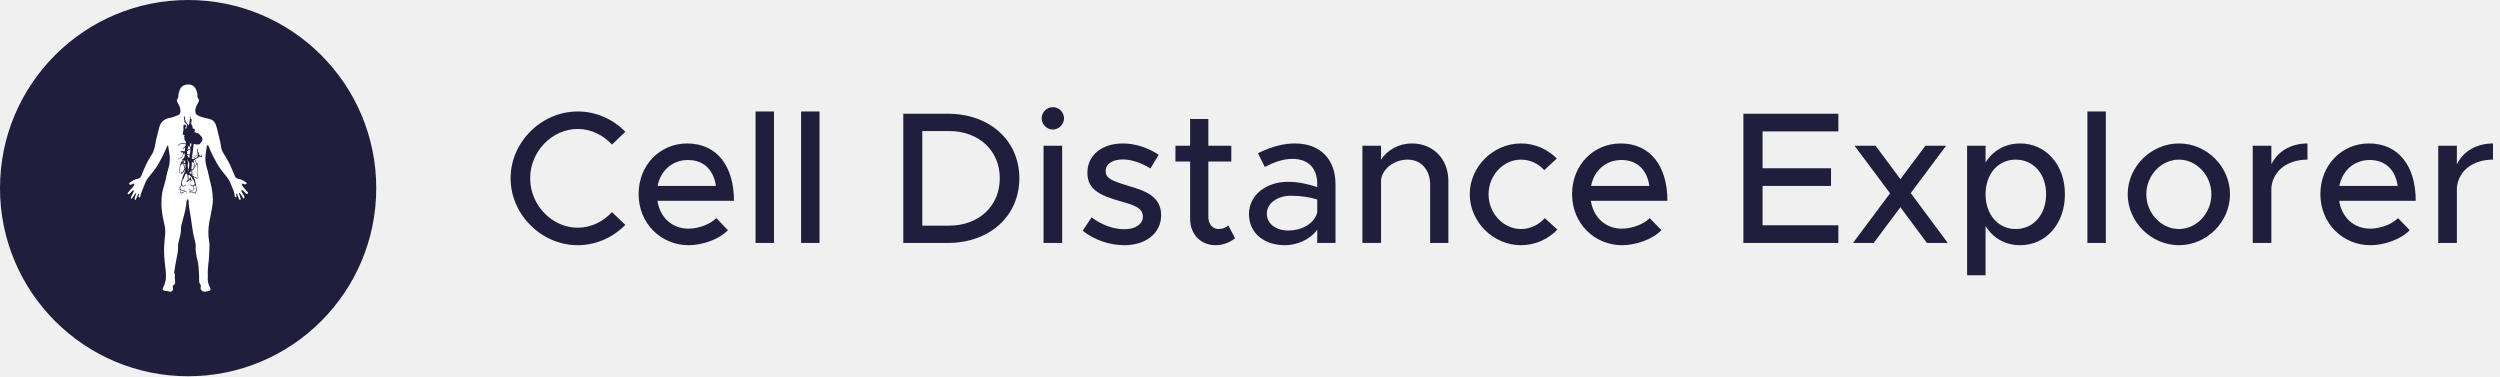
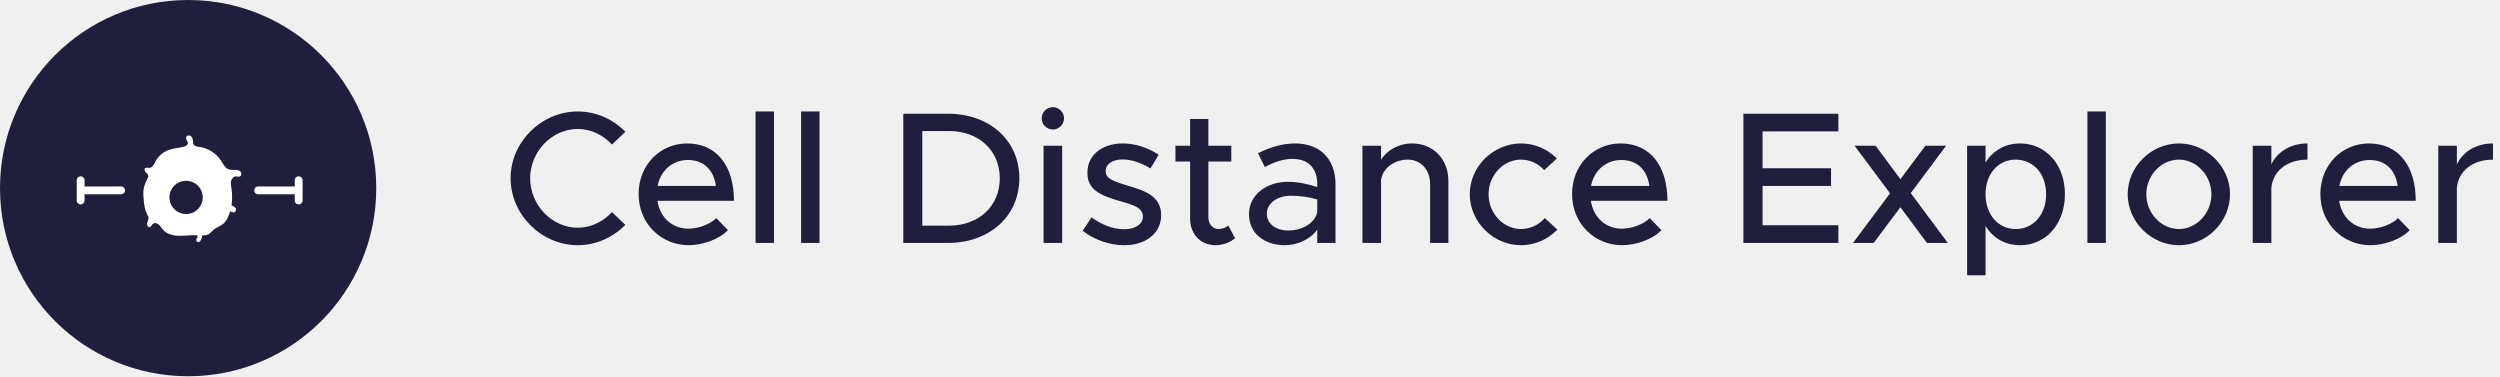
<svg xmlns="http://www.w3.org/2000/svg" width="319" height="48" viewBox="0 0 319 48" fill="none">
  <g clip-path="url(#clip0_584_15168)">
    <path d="M24.005 48.01C37.263 48.01 48.01 37.263 48.01 24.005C48.01 10.747 37.263 0 24.005 0C10.747 0 0 10.747 0 24.005C0 37.263 10.747 48.01 24.005 48.01Z" fill="#201E3D" />
-     <path d="M24.244 18.523C24.244 18.632 24.313 18.711 24.353 18.831C24.363 18.721 24.392 18.652 24.402 18.572C24.412 18.483 24.402 18.384 24.422 18.294C24.363 18.294 24.303 18.334 24.234 18.304C24.214 18.304 24.194 18.324 24.204 18.334C24.283 18.384 24.214 18.453 24.234 18.513L24.244 18.523Z" fill="white" />
-     <path d="M25.336 19.734C25.356 19.685 25.306 19.685 25.276 19.665C25.276 19.704 25.257 19.744 25.296 19.764C25.316 19.764 25.326 19.754 25.336 19.734Z" fill="white" />
-     <path d="M24.144 20.142C24.144 20.142 24.144 20.072 24.174 20.042C24.194 20.022 24.174 20.002 24.184 19.983C24.184 19.953 24.174 19.923 24.204 19.893C24.204 19.824 24.184 19.804 24.114 19.814C24.095 19.814 24.055 19.814 24.045 19.814C23.995 19.724 23.926 19.764 23.866 19.794C23.926 19.893 24.015 19.963 24.055 20.072C24.065 20.102 24.085 20.161 24.134 20.151L24.144 20.142Z" fill="white" />
-     <path d="M24.293 15.742C24.293 15.662 24.313 15.593 24.323 15.513C24.313 15.523 24.303 15.543 24.293 15.553C24.253 15.662 24.253 15.762 24.263 15.871C24.283 15.831 24.283 15.782 24.283 15.732L24.293 15.742Z" fill="white" />
-     <path d="M24.234 19.625C24.264 19.436 24.283 19.258 24.313 19.069L24.293 19.049C24.224 19.069 24.154 19.089 24.085 19.119C24.075 19.128 24.055 19.139 24.035 19.139C24.035 19.139 24.025 19.139 24.015 19.139C24.015 19.139 24.015 19.148 24.015 19.158C24.055 19.208 24.015 19.228 23.985 19.248C23.956 19.268 23.926 19.277 23.896 19.268C23.856 19.377 23.896 19.496 23.866 19.615C23.906 19.695 23.985 19.695 24.065 19.724C24.154 19.754 24.224 19.724 24.244 19.625H24.234Z" fill="white" />
-     <path d="M24.263 18.89C24.263 18.89 24.224 18.84 24.224 18.811C24.204 18.721 24.154 18.652 24.104 18.572C23.995 18.741 23.965 18.92 23.936 19.099C24.065 19.049 24.214 19.029 24.333 18.95C24.293 18.95 24.263 18.94 24.263 18.89Z" fill="white" />
-     <path d="M24.293 17.252C24.293 17.252 24.273 17.252 24.263 17.252C24.263 17.252 24.253 17.261 24.243 17.271C24.243 17.271 24.253 17.261 24.263 17.252C24.273 17.252 24.283 17.252 24.293 17.252Z" fill="white" />
-     <path d="M23.528 20.439H23.449C23.449 20.439 23.36 20.509 23.35 20.569C23.35 20.569 23.35 20.578 23.35 20.588C23.429 20.569 23.459 20.499 23.518 20.449L23.528 20.439Z" fill="white" />
-     <path d="M23.34 20.718C23.34 20.718 23.31 20.688 23.29 20.688C23.31 20.688 23.33 20.688 23.34 20.718Z" fill="white" />
-     <path d="M25.634 19.913C25.634 19.913 25.535 19.883 25.495 19.873C25.535 19.913 25.575 19.973 25.634 19.913Z" fill="white" />
-     <path d="M23.658 20.727C23.658 20.727 23.608 20.718 23.588 20.707C23.568 20.707 23.558 20.688 23.539 20.678C23.578 20.658 23.628 20.678 23.648 20.638C23.608 20.578 23.648 20.519 23.628 20.459C23.588 20.459 23.558 20.479 23.539 20.509C23.479 20.588 23.459 20.698 23.4 20.787C23.38 20.817 23.4 20.827 23.429 20.827C23.489 20.827 23.549 20.807 23.598 20.787C23.618 20.787 23.668 20.787 23.658 20.737V20.727Z" fill="white" />
-     <path d="M23.707 21.562C23.707 21.562 23.727 21.532 23.737 21.532C23.737 21.532 23.717 21.532 23.707 21.562Z" fill="white" />
-     <path d="M23.548 22.277C23.548 22.277 23.548 22.287 23.548 22.297C23.548 22.297 23.548 22.287 23.548 22.277C23.548 22.267 23.558 22.247 23.568 22.237C23.568 22.237 23.568 22.227 23.568 22.217V22.237C23.568 22.237 23.548 22.267 23.548 22.277Z" fill="white" />
-     <path d="M23.677 21.244C23.677 21.145 23.648 21.045 23.657 20.946C23.657 20.916 23.638 20.906 23.618 20.906C23.568 20.906 23.518 20.906 23.469 20.906C23.509 20.976 23.528 21.055 23.538 21.135C23.548 21.214 23.568 21.303 23.628 21.373C23.667 21.413 23.687 21.413 23.697 21.353C23.657 21.314 23.677 21.274 23.677 21.234V21.244Z" fill="white" />
-     <path d="M24.055 18.106C24.055 18.106 24.045 18.086 24.035 18.076C24.035 18.076 24.035 18.076 24.035 18.066C24.035 18.066 24.035 18.066 24.035 18.076C24.035 18.076 24.045 18.096 24.055 18.106Z" fill="white" />
-     <path d="M24.769 20.38C24.769 20.38 24.71 20.38 24.71 20.419C24.72 20.439 24.73 20.469 24.73 20.489C24.75 20.529 24.73 20.578 24.73 20.618C24.65 20.698 24.68 20.747 24.769 20.787C24.789 20.787 24.799 20.817 24.819 20.837C24.889 20.906 24.869 20.986 24.849 21.065C24.829 21.154 24.789 21.234 24.75 21.313C24.75 21.343 24.74 21.373 24.73 21.403C24.73 21.403 24.74 21.403 24.75 21.413C24.839 21.264 24.928 21.125 25.018 20.976C25.038 20.946 25.077 20.916 25.067 20.866C25.008 20.737 24.918 20.628 24.869 20.489C24.849 20.43 24.819 20.4 24.759 20.37L24.769 20.38Z" fill="white" />
-     <path d="M24.77 20.837C24.67 20.787 24.561 20.737 24.482 20.648C24.462 20.668 24.462 20.688 24.471 20.718C24.501 20.966 24.462 21.214 24.422 21.452C24.422 21.472 24.422 21.492 24.422 21.502C24.422 21.552 24.442 21.611 24.482 21.631C24.531 21.651 24.581 21.611 24.62 21.572C24.64 21.552 24.65 21.532 24.66 21.502C24.67 21.433 24.7 21.373 24.71 21.303C24.71 21.204 24.779 21.125 24.809 21.035C24.829 20.956 24.829 20.886 24.77 20.827V20.837Z" fill="white" />
-     <path d="M24.502 21.691C24.502 21.86 24.502 22.029 24.492 22.198C24.492 22.227 24.482 22.267 24.532 22.287C24.561 22.128 24.591 21.969 24.611 21.81C24.624 21.717 24.588 21.678 24.502 21.691Z" fill="white" />
-     <path d="M23.965 20.41C23.965 20.41 23.965 20.38 23.965 20.36C23.886 20.39 23.875 20.45 23.915 20.519C23.955 20.499 23.975 20.479 23.965 20.43C23.945 20.43 23.945 20.41 23.965 20.4V20.41Z" fill="white" />
-     <path d="M31.662 24.601C31.662 24.601 31.622 24.531 31.593 24.502C31.424 24.303 31.255 24.114 31.086 23.916C30.987 23.806 30.898 23.697 30.858 23.558C30.838 23.469 30.828 23.379 30.977 23.439C31.056 23.479 31.146 23.498 31.235 23.518C31.325 23.538 31.414 23.518 31.464 23.439C31.513 23.349 31.434 23.29 31.364 23.25C31.066 23.032 30.748 22.883 30.381 22.813C30.222 22.783 30.103 22.694 30.014 22.545C29.865 22.267 29.755 21.969 29.636 21.681C29.338 20.926 28.941 20.221 28.504 19.536C28.385 19.347 28.285 19.148 28.246 18.92C28.156 18.413 28.077 17.907 27.938 17.42C27.799 16.924 27.719 16.407 27.541 15.92C27.401 15.543 27.163 15.285 26.776 15.195C26.567 15.146 26.359 15.096 26.15 15.046C25.842 14.967 25.534 14.898 25.256 14.729C25.137 14.659 25.008 14.59 24.968 14.451C24.829 13.984 25.008 13.577 25.236 13.189C25.375 12.961 25.455 12.713 25.306 12.573C25.207 12.474 25.187 12.375 25.197 12.256C25.216 11.928 25.107 11.64 24.968 11.342C24.69 10.736 23.975 10.686 23.498 10.875C22.992 11.074 22.892 11.56 22.773 12.027C22.724 12.206 22.803 12.415 22.674 12.573C22.545 12.722 22.535 12.871 22.624 13.02C22.843 13.398 23.051 13.765 23.022 14.232C23.012 14.46 22.922 14.61 22.724 14.689C22.376 14.838 22.029 14.977 21.661 15.046C20.976 15.166 20.519 15.523 20.33 16.228C20.141 16.973 19.923 17.718 19.794 18.483C19.714 18.989 19.575 19.456 19.267 19.883C19.069 20.161 18.92 20.469 18.761 20.767C18.483 21.294 18.264 21.86 18.036 22.416C17.956 22.614 17.817 22.763 17.609 22.803C17.231 22.873 16.914 23.051 16.616 23.26C16.536 23.31 16.447 23.359 16.497 23.479C16.556 23.588 16.655 23.588 16.755 23.558C16.844 23.528 16.914 23.469 17.003 23.439C17.112 23.389 17.152 23.439 17.122 23.548C17.063 23.737 16.963 23.896 16.814 24.025C16.645 24.184 16.497 24.362 16.357 24.551C16.318 24.611 16.238 24.69 16.308 24.76C16.387 24.839 16.467 24.76 16.526 24.71C16.645 24.611 16.745 24.502 16.854 24.392C16.904 24.343 16.963 24.243 17.053 24.313C17.122 24.362 17.053 24.442 17.033 24.511C16.924 24.73 16.814 24.948 16.705 25.167C16.665 25.236 16.675 25.296 16.745 25.336C16.814 25.385 16.844 25.316 16.864 25.276C16.983 25.117 17.102 24.938 17.212 24.779C17.251 24.73 17.261 24.631 17.341 24.67C17.42 24.71 17.36 24.79 17.341 24.839C17.331 24.879 17.301 24.919 17.291 24.968C17.241 25.107 17.192 25.236 17.182 25.385C17.182 25.435 17.182 25.485 17.231 25.505C17.281 25.524 17.321 25.475 17.341 25.435C17.4 25.316 17.45 25.177 17.509 25.058C17.569 24.938 17.569 24.79 17.728 24.7C17.788 24.839 17.708 24.928 17.678 25.038C17.659 25.117 17.698 25.177 17.758 25.197C17.827 25.216 17.867 25.167 17.887 25.107C17.907 25.038 17.927 24.968 17.937 24.899C18.056 24.422 18.294 23.995 18.453 23.528C18.572 23.18 18.761 22.873 18.989 22.585C19.446 22.009 19.933 21.462 20.28 20.807C20.648 20.122 21.006 19.426 21.303 18.711C21.323 18.662 21.323 18.552 21.413 18.572C21.482 18.592 21.472 18.672 21.482 18.741C21.522 19.119 21.611 19.486 21.651 19.863C21.691 20.221 21.671 20.569 21.621 20.916C21.562 21.303 21.413 21.671 21.323 22.058C21.194 22.654 21.075 23.26 20.886 23.846C20.727 24.333 20.648 24.839 20.618 25.346C20.588 25.812 20.588 26.279 20.638 26.746C20.698 27.322 20.797 27.898 20.936 28.464C21.055 28.931 21.125 29.398 21.075 29.865C21.035 30.212 21.015 30.56 20.986 30.898C20.906 31.732 20.926 32.576 21.015 33.41C21.085 34.086 21.204 34.761 21.174 35.446C21.154 35.923 20.986 36.35 20.787 36.767C20.718 36.916 20.747 36.976 20.857 37.035C20.946 37.085 21.055 37.115 21.154 37.125C21.303 37.135 21.452 37.154 21.601 37.204C21.869 37.294 22.088 37.095 22.078 36.817C22.078 36.747 22.058 36.678 22.038 36.598C22.029 36.539 22.018 36.479 22.088 36.439C22.366 36.27 22.396 36.022 22.326 35.734C22.306 35.655 22.326 35.575 22.306 35.496C22.257 35.317 22.386 35.138 22.297 34.979C22.227 34.86 22.227 34.731 22.247 34.612C22.317 34.145 22.386 33.678 22.485 33.212C22.614 32.586 22.753 31.96 22.724 31.315C22.724 31.116 22.773 30.927 22.823 30.729C22.942 30.292 23.071 29.855 23.091 29.388C23.091 29.159 23.091 28.931 23.151 28.703C23.359 27.858 23.637 27.034 23.757 26.17C23.786 25.961 23.757 25.743 23.856 25.544C23.876 25.495 23.876 25.435 23.945 25.425C24.025 25.425 24.025 25.495 24.045 25.544C24.064 25.584 24.064 25.624 24.064 25.663C24.064 26.319 24.233 26.945 24.323 27.59C24.412 28.176 24.501 28.772 24.581 29.358C24.64 29.765 24.73 30.172 24.829 30.57C24.919 30.907 25.008 31.235 24.968 31.583C24.938 31.861 24.998 32.129 25.028 32.407C25.097 32.963 25.316 33.48 25.336 34.046C25.356 34.602 25.435 35.158 25.405 35.724C25.405 35.913 25.425 36.102 25.534 36.251C25.634 36.39 25.654 36.509 25.604 36.668C25.544 36.886 25.763 37.184 25.981 37.204C26.23 37.224 26.468 37.184 26.696 37.115C26.865 37.065 26.915 36.886 26.826 36.737C26.617 36.38 26.518 35.992 26.498 35.585C26.498 35.476 26.538 35.367 26.527 35.248C26.488 34.711 26.518 34.175 26.587 33.649C26.696 32.864 26.706 32.079 26.726 31.295C26.736 30.878 26.617 30.47 26.597 30.053C26.557 29.269 26.647 28.504 26.826 27.749C26.945 27.243 27.014 26.716 27.104 26.2C27.203 25.673 27.153 25.157 27.104 24.631C27.064 24.233 26.984 23.856 26.895 23.479C26.796 23.081 26.696 22.684 26.617 22.277C26.518 21.76 26.319 21.274 26.239 20.747C26.13 20.042 26.289 19.347 26.398 18.652C26.398 18.602 26.428 18.523 26.508 18.523C26.567 18.523 26.587 18.592 26.607 18.632C26.766 19.039 26.945 19.446 27.143 19.834C27.481 20.499 27.819 21.164 28.285 21.76C28.712 22.306 29.219 22.803 29.457 23.488C29.616 23.955 29.894 24.382 29.934 24.889C29.934 25.008 29.964 25.197 30.113 25.167C30.222 25.147 30.172 24.968 30.143 24.859C30.133 24.809 30.103 24.75 30.163 24.72C30.252 24.69 30.252 24.779 30.272 24.819C30.351 24.998 30.421 25.187 30.49 25.366C30.52 25.435 30.54 25.534 30.649 25.495C30.748 25.455 30.719 25.366 30.689 25.286C30.629 25.107 30.599 24.919 30.52 24.74C30.51 24.71 30.49 24.64 30.54 24.621C30.59 24.601 30.619 24.65 30.649 24.69C30.748 24.849 30.848 25.018 30.957 25.167C31.007 25.236 31.047 25.375 31.146 25.316C31.225 25.276 31.186 25.147 31.166 25.058C31.166 25.028 31.146 24.998 31.126 24.968C31.027 24.799 30.927 24.631 30.838 24.462C30.808 24.412 30.748 24.352 30.828 24.283C30.898 24.233 30.957 24.283 31.007 24.313C31.106 24.402 31.195 24.502 31.285 24.591C31.334 24.64 31.384 24.68 31.434 24.72C31.483 24.76 31.533 24.79 31.593 24.74C31.642 24.69 31.632 24.631 31.613 24.571L31.662 24.601ZM25.604 18.274C25.604 18.274 25.574 18.274 25.574 18.294C25.395 18.513 25.167 18.433 24.938 18.403C24.889 18.403 24.829 18.384 24.779 18.374C24.73 18.364 24.72 18.374 24.71 18.423C24.66 18.94 24.581 19.456 24.511 19.973C24.581 19.992 24.65 20.012 24.71 20.052C24.77 20.082 24.809 20.052 24.849 20.022C24.899 19.992 24.899 19.943 24.879 19.913C24.849 19.853 24.879 19.824 24.919 19.794C24.948 19.764 24.998 19.764 25.038 19.794C25.127 19.834 25.187 19.913 25.246 19.983C25.266 19.923 25.246 19.873 25.227 19.834C25.187 19.754 25.177 19.685 25.207 19.605C25.236 19.516 25.167 19.436 25.147 19.347C25.117 19.248 25.147 19.148 25.137 19.049C25.137 19.019 25.157 18.999 25.177 18.999C25.207 18.999 25.227 19.019 25.227 19.049C25.227 19.128 25.227 19.208 25.227 19.297C25.227 19.337 25.227 19.377 25.256 19.407C25.286 19.407 25.316 19.396 25.336 19.407C25.356 19.426 25.336 19.436 25.316 19.446C25.316 19.446 25.316 19.456 25.316 19.466C25.356 19.466 25.356 19.496 25.366 19.526C25.385 19.546 25.425 19.536 25.435 19.575C25.405 19.615 25.356 19.615 25.296 19.615C25.356 19.665 25.405 19.704 25.405 19.784C25.405 19.814 25.445 19.834 25.475 19.784C25.505 19.744 25.534 19.704 25.574 19.695C25.594 19.704 25.584 19.714 25.574 19.724C25.544 19.754 25.475 19.784 25.495 19.824C25.515 19.873 25.594 19.863 25.634 19.873C25.703 19.883 25.654 19.804 25.713 19.764C25.713 19.873 25.723 19.983 25.783 20.082C25.654 20.032 25.534 19.983 25.415 19.963C25.316 20.151 25.137 20.221 24.958 20.29C24.859 20.33 24.869 20.32 24.909 20.419C24.968 20.569 25.048 20.707 25.117 20.857C25.137 20.857 25.157 20.827 25.187 20.837C25.216 20.857 25.227 20.886 25.216 20.926C25.227 21.125 25.216 21.313 25.187 21.512C25.177 21.661 25.187 21.81 25.187 21.959C25.187 22.158 25.266 22.346 25.286 22.535C25.286 22.605 25.306 22.664 25.286 22.734C25.276 22.773 25.246 22.763 25.216 22.773C25.216 22.753 25.216 22.734 25.216 22.704C25.276 22.624 25.236 22.535 25.216 22.465C25.097 22.058 25.157 21.651 25.147 21.244C25.147 21.224 25.147 21.214 25.157 21.204C25.157 21.135 25.157 21.055 25.157 20.986C25.147 20.986 25.127 20.966 25.117 20.966C25.058 20.986 25.048 21.045 25.018 21.085C24.919 21.244 24.819 21.413 24.7 21.572C24.64 21.651 24.65 21.77 24.631 21.869C24.611 21.999 24.591 22.128 24.561 22.257C24.541 22.336 24.551 22.406 24.631 22.446C24.68 22.475 24.73 22.505 24.77 22.545C24.839 22.605 24.919 22.614 25.008 22.605C25.068 22.605 25.087 22.644 25.068 22.674C25.018 22.753 25.097 22.744 25.127 22.763C25.127 22.763 25.157 22.763 25.167 22.793C25.117 22.823 25.078 22.793 25.048 22.763C24.958 22.684 24.839 22.664 24.75 22.595C24.73 22.585 24.71 22.575 24.69 22.605C24.71 22.614 24.73 22.634 24.73 22.664C24.799 22.793 24.859 22.912 24.879 23.061C24.909 23.071 24.919 23.111 24.909 23.131C24.889 23.26 24.938 23.369 24.988 23.479C25.018 23.558 25.048 23.637 25.038 23.717C25.028 23.846 25.107 23.955 25.087 24.074C25.087 24.273 25.087 24.472 24.978 24.65C24.919 24.73 24.859 24.68 24.799 24.65C24.66 24.561 24.501 24.541 24.343 24.521C24.253 24.511 24.243 24.591 24.194 24.631C24.154 24.591 24.194 24.561 24.194 24.531C24.194 24.482 24.213 24.432 24.184 24.382C24.184 24.372 24.184 24.352 24.184 24.343H24.213C24.253 24.482 24.382 24.432 24.472 24.452C24.561 24.462 24.631 24.491 24.71 24.531C24.73 24.531 24.75 24.551 24.77 24.561C24.909 24.631 24.938 24.611 24.978 24.462C25.008 24.343 25.008 24.213 25.018 24.084C25.018 23.985 25.018 23.896 24.988 23.796C24.948 23.637 24.948 23.637 24.79 23.677C24.67 23.757 24.67 23.757 24.76 23.905C24.809 23.985 24.839 24.055 24.76 24.134C24.73 24.164 24.7 24.194 24.67 24.223C24.601 24.343 24.482 24.323 24.382 24.313C24.283 24.303 24.184 24.263 24.094 24.213C24.074 24.203 24.045 24.194 24.064 24.164C24.074 24.134 24.104 24.154 24.124 24.164C24.243 24.213 24.362 24.263 24.491 24.263C24.551 24.263 24.601 24.253 24.64 24.203C24.733 24.071 24.733 23.935 24.64 23.796C24.64 23.796 24.601 23.757 24.571 23.757C24.442 23.757 24.362 23.667 24.273 23.588C24.263 23.578 24.243 23.558 24.253 23.538C24.263 23.518 24.283 23.538 24.303 23.538C24.333 23.558 24.362 23.568 24.382 23.578C24.531 23.697 24.65 23.717 24.799 23.558C24.859 23.479 24.849 23.409 24.819 23.32C24.779 23.21 24.72 23.121 24.7 23.012C24.7 22.972 24.67 22.932 24.611 22.912C24.561 22.892 24.531 22.833 24.531 22.763C24.531 22.674 24.511 22.595 24.402 22.575C24.382 22.614 24.362 22.644 24.343 22.684C24.343 22.704 24.343 22.724 24.343 22.744C24.343 22.744 24.352 22.744 24.362 22.744C24.432 22.892 24.472 23.051 24.491 23.22C24.432 23.131 24.422 23.012 24.343 22.912C24.323 23.022 24.392 23.121 24.352 23.24C24.273 23.151 24.333 23.041 24.283 22.962C24.263 22.952 24.243 22.932 24.223 22.962C24.223 22.962 24.203 22.982 24.194 22.982C24.154 23.012 24.104 23.041 24.094 23.071C24.094 23.101 24.134 23.141 24.154 23.18C24.104 23.161 24.084 23.111 24.045 23.071C24.025 23.071 24.005 23.091 23.985 23.091C23.965 23.18 24.005 23.26 24.015 23.349C24.035 23.479 23.995 23.588 23.985 23.717C23.985 23.518 24.025 23.329 23.955 23.141C23.916 23.171 23.896 23.23 23.836 23.2C23.776 23.18 23.757 23.151 23.836 23.111C23.866 23.051 23.916 23.012 23.955 22.972C23.985 22.823 23.955 22.664 23.935 22.515C23.935 22.446 23.916 22.386 23.916 22.317C23.916 22.267 23.896 22.227 23.866 22.187C23.806 22.108 23.776 22.108 23.707 22.187C23.677 22.217 23.647 22.237 23.628 22.267C23.628 22.267 23.628 22.267 23.628 22.277C23.617 22.346 23.578 22.406 23.548 22.475C23.518 22.555 23.488 22.624 23.468 22.704C23.468 22.724 23.469 22.744 23.459 22.753C23.369 22.833 23.329 22.942 23.27 23.041C23.27 23.071 23.25 23.101 23.25 23.131C23.2 23.28 23.2 23.429 23.25 23.588C23.27 23.637 23.29 23.677 23.339 23.707C23.469 23.727 23.548 23.647 23.628 23.578C23.647 23.558 23.667 23.528 23.697 23.558C23.717 23.578 23.697 23.608 23.677 23.628C23.608 23.717 23.518 23.786 23.399 23.786C23.32 23.836 23.28 23.767 23.23 23.727C23.2 23.697 23.18 23.647 23.121 23.677C23.091 23.737 23.091 23.816 23.041 23.876C23.041 23.886 23.032 23.896 23.012 23.896C23.032 23.905 23.012 23.925 23.012 23.935C23.012 23.945 23.012 23.955 23.002 23.955C23.002 23.965 23.002 23.975 23.002 23.985C23.002 23.995 23.002 24.015 23.002 24.025C23.022 24.055 23.041 24.094 23.051 24.124C23.151 24.303 23.22 24.333 23.409 24.273C23.429 24.273 23.449 24.263 23.468 24.253C23.498 24.233 23.538 24.203 23.568 24.184C23.588 24.174 23.598 24.154 23.617 24.184C23.637 24.203 23.628 24.223 23.617 24.233C23.578 24.253 23.548 24.303 23.498 24.303C23.3 24.392 23.191 24.422 23.002 24.194L22.982 24.223C22.982 24.323 23.012 24.422 23.041 24.521C23.071 24.611 23.121 24.621 23.2 24.581C23.26 24.551 23.329 24.511 23.389 24.472C23.459 24.432 23.528 24.412 23.598 24.422C23.667 24.402 23.737 24.462 23.816 24.412C23.767 24.502 23.866 24.561 23.856 24.65C23.737 24.482 23.697 24.462 23.479 24.511C23.439 24.511 23.429 24.541 23.399 24.561C23.399 24.581 23.379 24.591 23.359 24.591C23.359 24.591 23.359 24.591 23.349 24.591C23.329 24.621 23.3 24.631 23.27 24.64C23.022 24.77 23.051 24.69 22.982 24.491C22.952 24.422 22.952 24.343 22.942 24.263C22.912 24.203 22.912 24.154 22.942 24.094C22.922 24.015 22.873 23.945 22.942 23.866C22.972 23.786 23.061 23.737 23.081 23.657C23.131 23.469 23.111 23.26 23.171 23.071C23.18 22.972 23.23 22.883 23.28 22.793C23.3 22.763 23.339 22.724 23.28 22.684C23.28 22.684 23.28 22.654 23.28 22.644C23.379 22.346 23.508 22.068 23.637 21.78C23.657 21.74 23.667 21.681 23.667 21.621C23.558 21.701 23.538 21.83 23.449 21.899C23.419 21.939 23.399 21.989 23.359 22.018C23.3 22.098 23.23 22.158 23.131 22.187C23.111 22.187 23.091 22.227 23.061 22.187C23.041 22.148 23.081 22.148 23.101 22.138C23.111 22.128 23.131 22.118 23.151 22.108C23.111 22.098 23.081 22.078 23.091 22.038C23.091 22.009 23.131 22.009 23.161 22.009C23.24 22.009 23.29 21.969 23.329 21.909C23.399 21.81 23.429 21.691 23.498 21.591C23.498 21.532 23.578 21.512 23.578 21.442C23.459 21.373 23.459 21.244 23.439 21.135C23.439 21.095 23.419 21.055 23.419 21.015C23.409 20.966 23.389 20.896 23.339 20.886C23.27 20.886 23.2 20.916 23.151 20.986C23.012 21.194 22.962 21.423 22.902 21.651C22.873 21.78 22.922 21.889 22.962 22.009C22.972 22.048 22.992 22.088 22.972 22.138C22.902 22.098 22.922 22.018 22.892 21.969C22.763 21.711 22.873 21.482 22.962 21.244C22.962 21.214 22.982 21.194 22.992 21.164C23.032 21.095 23.051 21.035 22.922 21.015C23.012 20.986 23.081 20.956 23.101 20.876C23.101 20.857 23.101 20.847 23.111 20.827C23.111 20.827 23.121 20.807 23.111 20.797C23.111 20.797 23.101 20.797 23.091 20.807C23.061 20.817 23.041 20.866 22.992 20.847C23.032 20.807 23.071 20.757 23.111 20.718C23.111 20.698 23.171 20.658 23.091 20.648C23.081 20.648 23.071 20.638 23.081 20.618C23.081 20.618 23.101 20.608 23.111 20.608C23.171 20.608 23.23 20.608 23.28 20.608C23.31 20.608 23.339 20.608 23.32 20.569C23.32 20.569 23.32 20.569 23.32 20.559C23.31 20.539 23.29 20.529 23.28 20.509C23.22 20.419 23.25 20.31 23.339 20.261C23.518 20.161 23.568 19.983 23.568 19.794C23.538 19.774 23.538 19.744 23.568 19.724C23.568 19.704 23.568 19.675 23.568 19.655C23.568 19.595 23.548 19.565 23.508 19.526C23.498 19.526 23.488 19.536 23.468 19.546C23.409 19.655 23.359 19.774 23.32 19.893C23.27 20.052 23.161 20.161 22.992 20.221C22.962 20.231 22.942 20.261 22.912 20.27C22.902 20.29 22.883 20.3 22.863 20.3C22.803 20.33 22.744 20.37 22.694 20.4C22.694 20.4 22.694 20.39 22.684 20.38C22.744 20.32 22.803 20.27 22.883 20.241C22.972 20.191 23.061 20.131 23.141 20.062C23.29 19.933 23.329 19.754 23.369 19.575C23.389 19.476 23.329 19.407 23.25 19.456C23.151 19.516 23.131 19.456 23.101 19.396C23.101 19.387 23.091 19.367 23.081 19.357C23.071 19.327 23.061 19.307 23.041 19.277C23.071 19.258 23.091 19.267 23.121 19.277C23.141 19.287 23.161 19.307 23.191 19.297C23.3 19.248 23.399 19.307 23.508 19.317C23.548 19.317 23.558 19.297 23.578 19.258C23.608 19.158 23.578 19.059 23.608 18.96C23.617 18.92 23.617 18.87 23.628 18.83C23.608 18.791 23.588 18.83 23.568 18.83C23.518 18.88 23.479 18.94 23.409 18.979C23.409 18.979 23.409 18.989 23.409 18.999C23.409 18.999 23.409 18.999 23.409 19.009C23.409 19.009 23.409 19.009 23.399 19.009C23.399 19.009 23.399 19.009 23.399 18.999C23.399 18.999 23.399 18.999 23.389 18.999C23.369 19.019 23.349 19.019 23.329 18.999C23.31 18.97 23.329 18.96 23.349 18.95C23.429 18.82 23.558 18.751 23.647 18.632C23.677 18.602 23.697 18.572 23.717 18.532C23.747 18.443 23.677 18.423 23.628 18.393C23.558 18.393 23.479 18.384 23.409 18.374H23.101C22.982 18.374 22.902 18.453 22.813 18.523C22.793 18.542 22.783 18.552 22.763 18.572C22.744 18.592 22.724 18.602 22.704 18.582C22.684 18.562 22.684 18.542 22.704 18.523C22.902 18.334 23.121 18.244 23.409 18.294C23.518 18.314 23.628 18.294 23.737 18.294C23.727 18.274 23.707 18.244 23.717 18.215C23.757 18.115 23.687 18.046 23.637 17.976C23.548 17.847 23.488 17.718 23.538 17.559C23.548 17.509 23.498 17.509 23.498 17.48C23.469 17.4 23.488 17.341 23.558 17.291C23.568 17.251 23.538 17.212 23.508 17.221C23.429 17.241 23.399 17.192 23.359 17.152C23.3 17.152 23.28 17.122 23.31 17.073C23.339 17.013 23.389 16.963 23.339 16.894C23.339 16.894 23.339 16.864 23.349 16.854C23.32 16.824 23.329 16.794 23.349 16.775C23.429 16.695 23.419 16.596 23.409 16.506C23.389 16.338 23.419 16.179 23.399 16.01C23.399 15.97 23.429 15.96 23.449 15.95C23.538 15.871 23.628 15.871 23.667 15.95C23.727 15.99 23.786 16.03 23.786 16.109C23.786 16.169 23.786 16.228 23.697 16.218C23.608 16.218 23.628 16.278 23.657 16.318C23.707 16.387 23.727 16.467 23.717 16.546C23.757 16.497 23.737 16.427 23.776 16.377C23.776 16.338 23.796 16.308 23.806 16.268C23.806 16.258 23.806 16.248 23.816 16.248C23.846 16.159 23.916 16.089 23.896 15.99C23.796 15.841 23.697 15.692 23.548 15.583C23.528 15.563 23.508 15.543 23.518 15.513C23.568 15.364 23.488 15.225 23.468 15.076C23.468 15.017 23.469 14.967 23.449 14.907C23.429 14.858 23.488 14.858 23.518 14.848C23.558 14.828 23.568 14.868 23.568 14.898C23.568 15.037 23.628 15.166 23.637 15.305C23.637 15.374 23.687 15.424 23.687 15.483C23.767 15.642 23.905 15.761 24.005 15.911C24.025 15.94 24.064 15.95 24.104 15.94C24.164 15.732 24.164 15.503 24.223 15.295C24.263 15.185 24.233 15.066 24.233 14.947C24.233 14.917 24.203 14.868 24.263 14.858C24.323 14.858 24.313 14.907 24.313 14.937C24.313 15.007 24.313 15.086 24.313 15.156C24.462 15.205 24.462 15.205 24.452 15.384C24.422 15.503 24.412 15.623 24.412 15.752C24.412 15.771 24.412 15.801 24.412 15.821C24.462 15.96 24.561 16.089 24.581 16.238C24.581 16.288 24.561 16.348 24.601 16.397C24.67 16.417 24.74 16.437 24.809 16.457C24.839 16.467 24.859 16.487 24.869 16.526C24.879 16.556 24.879 16.596 24.869 16.636C24.849 16.715 24.79 16.785 24.829 16.874C24.938 16.874 25.018 16.963 25.117 16.973C25.127 16.973 25.137 16.973 25.147 16.973C25.296 16.993 25.405 17.063 25.485 17.192C25.544 17.271 25.634 17.321 25.693 17.41C25.932 17.659 25.862 18.096 25.544 18.244L25.604 18.274Z" fill="white" />
-     <path d="M24.472 20.231C24.561 20.29 24.651 20.32 24.75 20.261C24.77 20.251 24.799 20.241 24.819 20.231C24.939 20.191 25.058 20.142 25.167 20.062C25.187 20.042 25.236 20.022 25.207 19.992C25.137 19.933 25.098 19.853 25.008 19.814C24.978 19.804 24.948 19.794 24.919 19.814C24.889 19.834 24.899 19.873 24.919 19.893C24.948 19.963 24.919 20.012 24.859 20.042C24.839 20.052 24.819 20.042 24.819 20.082C24.849 20.092 24.849 20.112 24.829 20.142C24.809 20.161 24.799 20.171 24.78 20.142C24.75 20.092 24.7 20.072 24.641 20.052C24.591 20.032 24.541 20.022 24.492 20.012C24.492 20.092 24.462 20.161 24.472 20.241V20.231Z" fill="white" />
-     <path d="M24.422 21.85C24.422 21.85 24.442 21.731 24.392 21.721C24.342 21.721 24.352 21.8 24.352 21.84C24.342 21.929 24.303 21.979 24.213 21.979C24.183 21.979 24.154 21.989 24.134 22.019C24.233 22.098 24.332 22.178 24.422 22.267C24.422 22.267 24.422 22.267 24.432 22.267C24.432 22.247 24.432 22.217 24.432 22.197C24.412 22.078 24.432 21.969 24.432 21.85H24.422Z" fill="white" />
-     <path d="M24.184 22.903C24.184 22.903 24.134 22.932 24.114 22.962C24.144 22.972 24.164 22.962 24.174 22.942C24.174 22.932 24.194 22.913 24.184 22.903C24.184 22.903 24.184 22.903 24.174 22.903H24.184Z" fill="white" />
-     <path d="M24.055 21.711C24.055 21.711 24.055 21.631 23.995 21.631C23.945 21.671 23.965 21.79 24.025 21.83C24.025 21.79 24.025 21.75 24.045 21.711H24.055Z" fill="white" />
-     <path d="M23.975 21.542C23.975 21.542 24.074 21.591 24.084 21.522C24.114 21.403 24.144 21.284 24.144 21.154C24.144 21.135 24.144 21.125 24.154 21.115C24.164 21.045 24.154 20.986 24.154 20.916C24.114 20.876 24.134 20.827 24.134 20.787C24.134 20.767 24.134 20.737 24.134 20.718C24.094 20.658 24.134 20.598 24.114 20.539C24.114 20.509 24.114 20.479 24.074 20.519C24.055 20.569 24.035 20.628 24.025 20.678C24.035 20.718 24.005 20.747 24.005 20.787C23.985 20.896 23.965 21.006 23.945 21.115C23.985 21.254 23.965 21.393 23.975 21.532V21.542Z" fill="white" />
-     <path d="M24.184 22.903C24.204 22.893 24.214 22.883 24.224 22.853C24.243 22.853 24.243 22.833 24.224 22.813L24.204 22.833C24.194 22.853 24.174 22.863 24.174 22.893L24.184 22.903Z" fill="white" />
-     <path d="M24.044 22.317C24.044 22.317 24.015 22.396 24.024 22.436C24.064 22.605 24.054 22.784 24.054 22.952C24.193 22.823 24.293 22.664 24.392 22.505C24.303 22.476 24.253 22.396 24.174 22.356C24.134 22.337 24.094 22.287 24.044 22.317Z" fill="white" />
+     <path d="M30.697 21.917C30.531 21.729 30.248 21.682 29.988 21.67C29.729 21.67 29.469 21.705 29.221 21.623C28.726 21.47 28.478 20.928 28.183 20.481C27.581 19.551 26.555 18.891 25.445 18.75C25.15 18.715 24.796 18.667 24.678 18.397C24.631 18.302 24.631 18.185 24.631 18.079C24.619 17.831 24.572 17.561 24.383 17.396C24.194 17.231 23.84 17.255 23.758 17.49C23.687 17.69 23.84 17.89 23.923 18.079C24.159 18.632 23.38 18.738 23.026 18.809C22.483 18.927 21.929 18.974 21.409 19.186C20.737 19.445 20.17 19.963 19.84 20.599C19.651 20.952 19.462 21.411 19.061 21.423C18.872 21.423 18.66 21.34 18.53 21.458C18.377 21.588 18.471 21.835 18.601 21.976C18.73 22.117 18.907 22.259 18.919 22.459C18.919 22.588 18.86 22.706 18.801 22.824C18.211 23.966 18.235 24.52 18.365 25.803C18.483 26.969 18.837 27.451 18.919 27.628C18.99 27.793 18.943 27.981 18.884 28.158C18.825 28.323 18.742 28.5 18.766 28.676C18.79 28.853 18.955 29.029 19.132 28.982C19.297 28.935 19.356 28.711 19.474 28.594C19.675 28.393 20.017 28.464 20.241 28.641C20.453 28.817 20.583 29.076 20.772 29.288C21.268 29.865 22.07 30.077 22.837 30.089C23.593 30.113 24.36 29.971 25.115 30.018C25.138 30.018 25.162 30.018 25.186 30.018C25.186 30.066 25.197 30.113 25.197 30.16C25.197 30.277 25.127 30.372 25.079 30.478C25.032 30.572 25.02 30.69 25.079 30.784C25.15 30.89 25.315 30.913 25.422 30.854C25.54 30.796 25.61 30.678 25.669 30.56C25.752 30.395 25.787 30.219 25.799 30.042C26.106 30.042 26.413 30.018 26.661 29.854C26.873 29.712 27.026 29.512 27.215 29.347C27.605 29.006 28.124 28.864 28.513 28.535C28.95 28.158 29.163 27.581 29.351 27.028C29.493 26.957 29.658 27.098 29.811 27.11C30.036 27.11 30.177 26.816 30.083 26.604C29.988 26.392 29.764 26.286 29.54 26.227C29.646 25.52 29.646 24.79 29.54 24.084C29.493 23.766 29.422 23.436 29.481 23.118C29.552 22.8 29.811 22.494 30.13 22.506C30.284 22.506 30.437 22.577 30.579 22.53C30.826 22.459 30.862 22.082 30.697 21.894V21.917ZM23.746 27.31C22.578 27.31 21.622 26.368 21.622 25.191C21.622 24.013 22.566 23.071 23.746 23.071C24.926 23.071 25.87 24.013 25.87 25.191C25.87 26.368 24.926 27.31 23.746 27.31Z" fill="white" />
+     <path d="M10.935 24.292H15.456" stroke="white" stroke-linecap="round" stroke-linejoin="round" />
+     <path d="M10.289 25.583V23" stroke="white" stroke-linecap="round" stroke-linejoin="round" />
+     <path d="M37.463 24.292L32.942 24.292" stroke="white" stroke-linecap="round" stroke-linejoin="round" />
+     <path d="M38.109 23L38.109 25.583" stroke="white" stroke-linecap="round" stroke-linejoin="round" />
  </g>
  <path d="M73.72 31.288C69.088 31.288 65.152 27.376 65.152 22.744C65.152 18.112 69.088 14.224 73.72 14.224C76.072 14.224 78.232 15.208 79.792 16.816L78.088 18.448C76.984 17.248 75.424 16.456 73.72 16.456C70.432 16.456 67.648 19.336 67.648 22.744C67.648 26.176 70.432 29.056 73.72 29.056C75.424 29.056 76.984 28.264 78.088 27.064L79.792 28.696C78.232 30.28 76.072 31.288 73.72 31.288ZM87.846 29.176C89.142 29.176 90.654 28.6 91.398 27.832L92.886 29.368C91.782 30.544 89.622 31.288 87.87 31.288C84.414 31.288 81.486 28.576 81.486 24.76C81.486 21.04 84.246 18.304 87.678 18.304C91.47 18.304 93.654 21.184 93.654 25.624H83.886C84.198 27.688 85.71 29.176 87.846 29.176ZM87.774 20.416C85.854 20.416 84.294 21.712 83.91 23.728H91.35C91.086 21.808 89.91 20.416 87.774 20.416ZM96.408 31V14.224H98.76V31H96.408ZM102.22 31V14.224H104.572V31H102.22ZM115.26 31V14.512H120.948C126.276 14.512 130.068 17.92 130.068 22.744C130.068 27.568 126.276 31 120.948 31H115.26ZM117.684 28.792H121.092C124.908 28.792 127.572 26.296 127.572 22.744C127.572 19.216 124.908 16.72 121.092 16.72H117.684V28.792ZM134.357 16.528C133.541 16.528 132.917 15.856 132.917 15.088C132.917 14.344 133.541 13.672 134.357 13.672C135.125 13.672 135.773 14.344 135.773 15.088C135.773 15.856 135.125 16.528 134.357 16.528ZM133.157 31V18.592H135.533V31H133.157ZM143.458 31.288C141.634 31.288 139.642 30.64 138.154 29.44L139.282 27.736C140.602 28.696 142.018 29.248 143.482 29.248C144.874 29.248 145.834 28.6 145.834 27.64C145.834 26.488 144.562 26.128 143.026 25.696C140.17 24.904 138.754 24.088 138.754 22.072C138.73 19.792 140.626 18.304 143.266 18.304C144.874 18.304 146.506 18.856 147.85 19.744L146.794 21.496C145.594 20.752 144.346 20.344 143.266 20.344C142.042 20.344 141.082 20.872 141.082 21.808C141.082 22.768 141.85 23.056 143.938 23.704C145.978 24.304 148.162 24.976 148.162 27.448C148.162 29.8 146.17 31.288 143.458 31.288ZM156.731 28.768L157.595 30.4C156.923 30.952 156.011 31.288 155.123 31.288C153.203 31.288 151.859 29.896 151.859 27.904V20.608H149.987V18.592H151.859V15.184H154.187V18.592H157.115V20.608H154.187V27.736C154.187 28.6 154.763 29.224 155.459 29.224C155.987 29.224 156.467 29.032 156.731 28.768ZM165.225 18.304C168.561 18.304 170.409 20.416 170.409 23.488V31H168.081V29.296C167.169 30.592 165.465 31.288 163.953 31.288C161.313 31.288 159.369 29.752 159.369 27.328C159.369 24.856 161.601 23.2 164.337 23.2C165.561 23.2 166.881 23.464 168.081 23.872V23.488C168.081 21.928 167.361 20.272 164.889 20.272C163.665 20.272 162.465 20.752 161.385 21.304L160.521 19.552C162.297 18.664 163.857 18.304 165.225 18.304ZM164.409 29.416C165.945 29.416 167.673 28.648 168.081 27.112V25.456C167.073 25.144 165.921 24.976 164.697 24.976C163.041 24.976 161.649 25.912 161.649 27.256C161.649 28.6 162.849 29.416 164.409 29.416ZM180.157 18.304C182.893 18.304 184.813 20.296 184.813 23.104V31H182.485V23.512C182.485 21.664 181.309 20.368 179.629 20.368C177.901 20.368 176.413 21.496 176.221 22.96V31H173.845V18.592H176.221V20.392C176.965 19.168 178.477 18.304 180.157 18.304ZM194.068 31.288C190.54 31.288 187.54 28.312 187.54 24.784C187.54 21.256 190.54 18.304 194.092 18.304C195.868 18.304 197.476 19.048 198.652 20.224L197.044 21.712C196.3 20.872 195.22 20.368 194.068 20.368C191.812 20.368 189.94 22.384 189.94 24.784C189.94 27.208 191.812 29.224 194.092 29.224C195.244 29.224 196.348 28.696 197.116 27.832L198.724 29.296C197.524 30.52 195.916 31.288 194.068 31.288ZM206.955 29.176C208.251 29.176 209.763 28.6 210.507 27.832L211.995 29.368C210.891 30.544 208.731 31.288 206.979 31.288C203.523 31.288 200.595 28.576 200.595 24.76C200.595 21.04 203.355 18.304 206.787 18.304C210.579 18.304 212.763 21.184 212.763 25.624H202.995C203.307 27.688 204.819 29.176 206.955 29.176ZM206.883 20.416C204.963 20.416 203.403 21.712 203.019 23.728H210.459C210.195 21.808 209.019 20.416 206.883 20.416ZM234.576 16.768H224.904V21.472H233.64V23.728H224.904V28.744H234.576V31H222.456V14.512H234.576V16.768ZM248.54 31H245.876L242.492 26.44L239.084 31H236.444L241.172 24.664L236.636 18.592H239.324L242.492 22.864L245.684 18.592H248.324L243.812 24.64L248.54 31ZM257.772 18.304C261.036 18.304 263.484 20.992 263.484 24.784C263.484 28.6 261.036 31.288 257.772 31.288C255.852 31.288 254.316 30.376 253.356 28.84V35.128H251.004V18.592H253.356V20.728C254.316 19.216 255.852 18.304 257.772 18.304ZM257.196 29.224C259.476 29.224 261.084 27.376 261.084 24.784C261.084 22.192 259.476 20.368 257.196 20.368C254.964 20.368 253.356 22.192 253.356 24.784C253.356 27.376 254.964 29.224 257.196 29.224ZM266.353 31V14.224H268.705V31H266.353ZM278.046 31.288C274.494 31.288 271.494 28.312 271.494 24.784C271.494 21.256 274.494 18.304 278.046 18.304C281.574 18.304 284.549 21.256 284.549 24.784C284.549 28.312 281.574 31.288 278.046 31.288ZM278.046 29.224C280.278 29.224 282.174 27.208 282.174 24.784C282.174 22.384 280.278 20.368 278.046 20.368C275.766 20.368 273.87 22.384 273.87 24.784C273.87 27.208 275.766 29.224 278.046 29.224ZM289.826 20.968C290.618 19.336 292.298 18.304 294.434 18.304V20.368C291.866 20.368 290.042 21.784 289.826 23.944V31H287.45V18.592H289.826V20.968ZM302.439 29.176C303.735 29.176 305.247 28.6 305.991 27.832L307.479 29.368C306.375 30.544 304.215 31.288 302.463 31.288C299.007 31.288 296.079 28.576 296.079 24.76C296.079 21.04 298.839 18.304 302.271 18.304C306.063 18.304 308.247 21.184 308.247 25.624H298.479C298.791 27.688 300.303 29.176 302.439 29.176ZM302.367 20.416C300.447 20.416 298.887 21.712 298.503 23.728H305.943C305.679 21.808 304.503 20.416 302.367 20.416ZM313.497 20.968C314.289 19.336 315.969 18.304 318.105 18.304V20.368C315.537 20.368 313.713 21.784 313.497 23.944V31H311.121V18.592H313.497V20.968Z" fill="#201E3D" />
  <defs>
    <clipPath id="clip0_584_15168">
      <rect width="48" height="48" fill="white" />
    </clipPath>
  </defs>
</svg>
